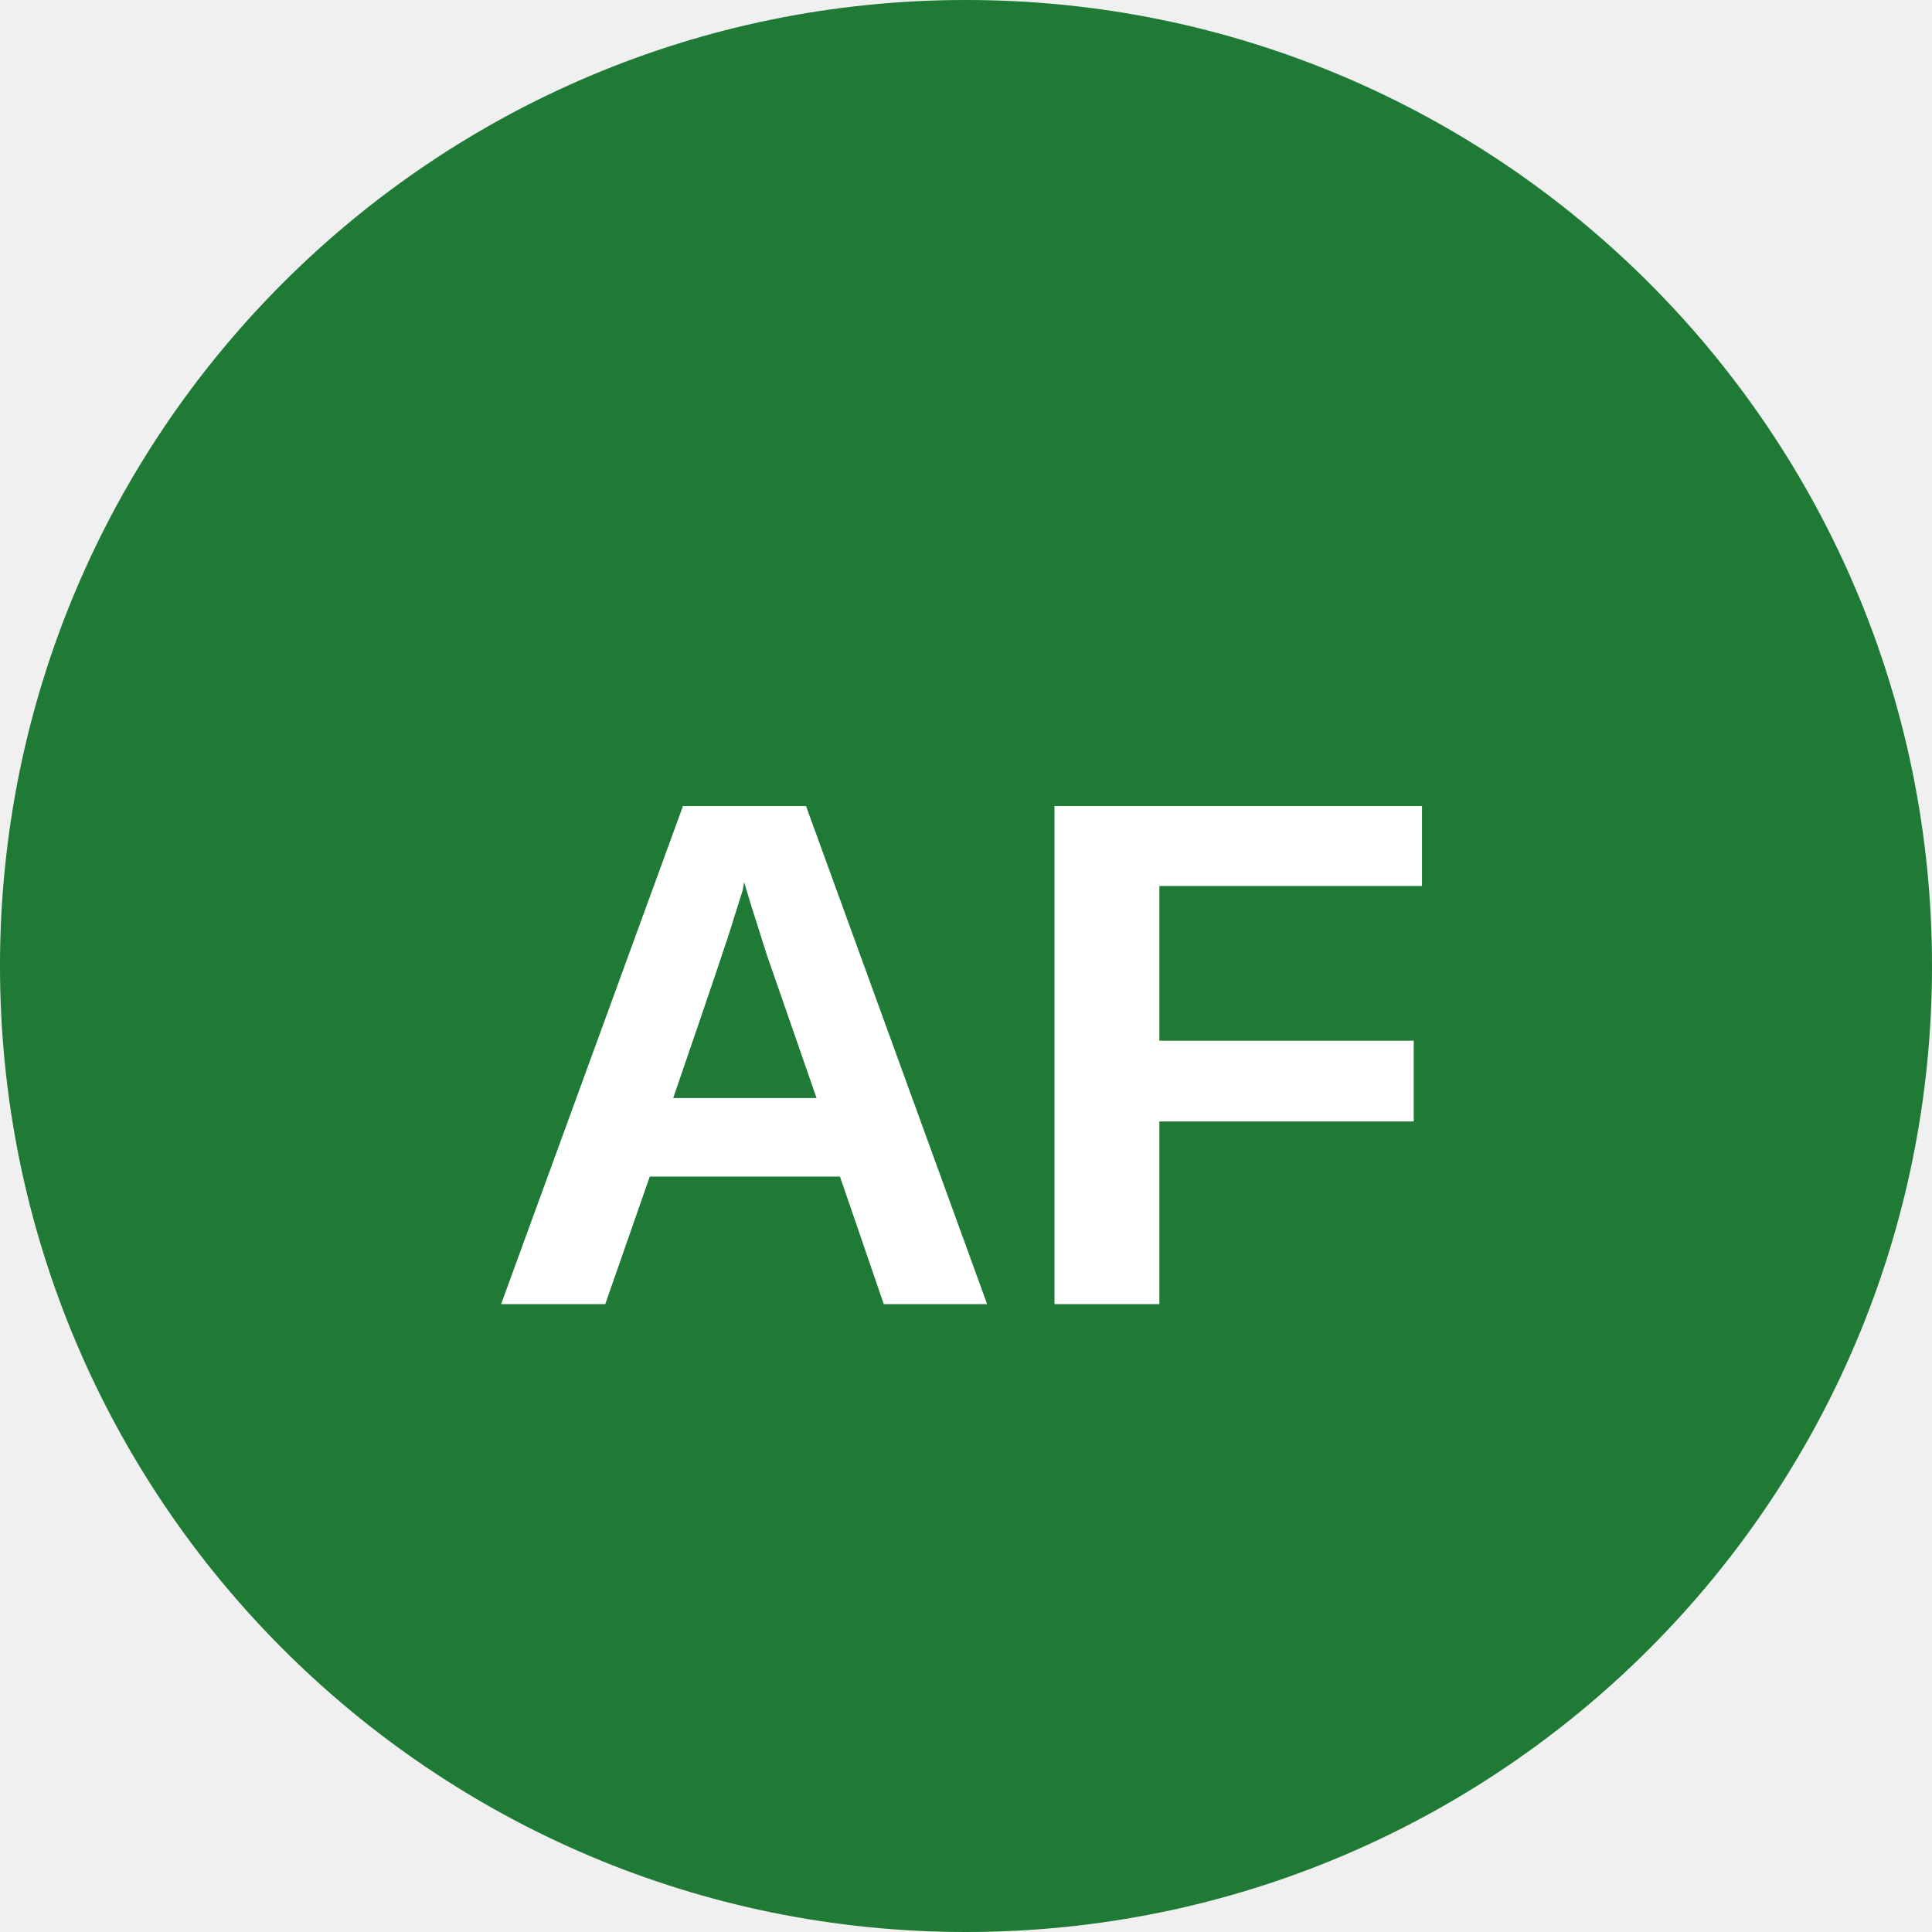
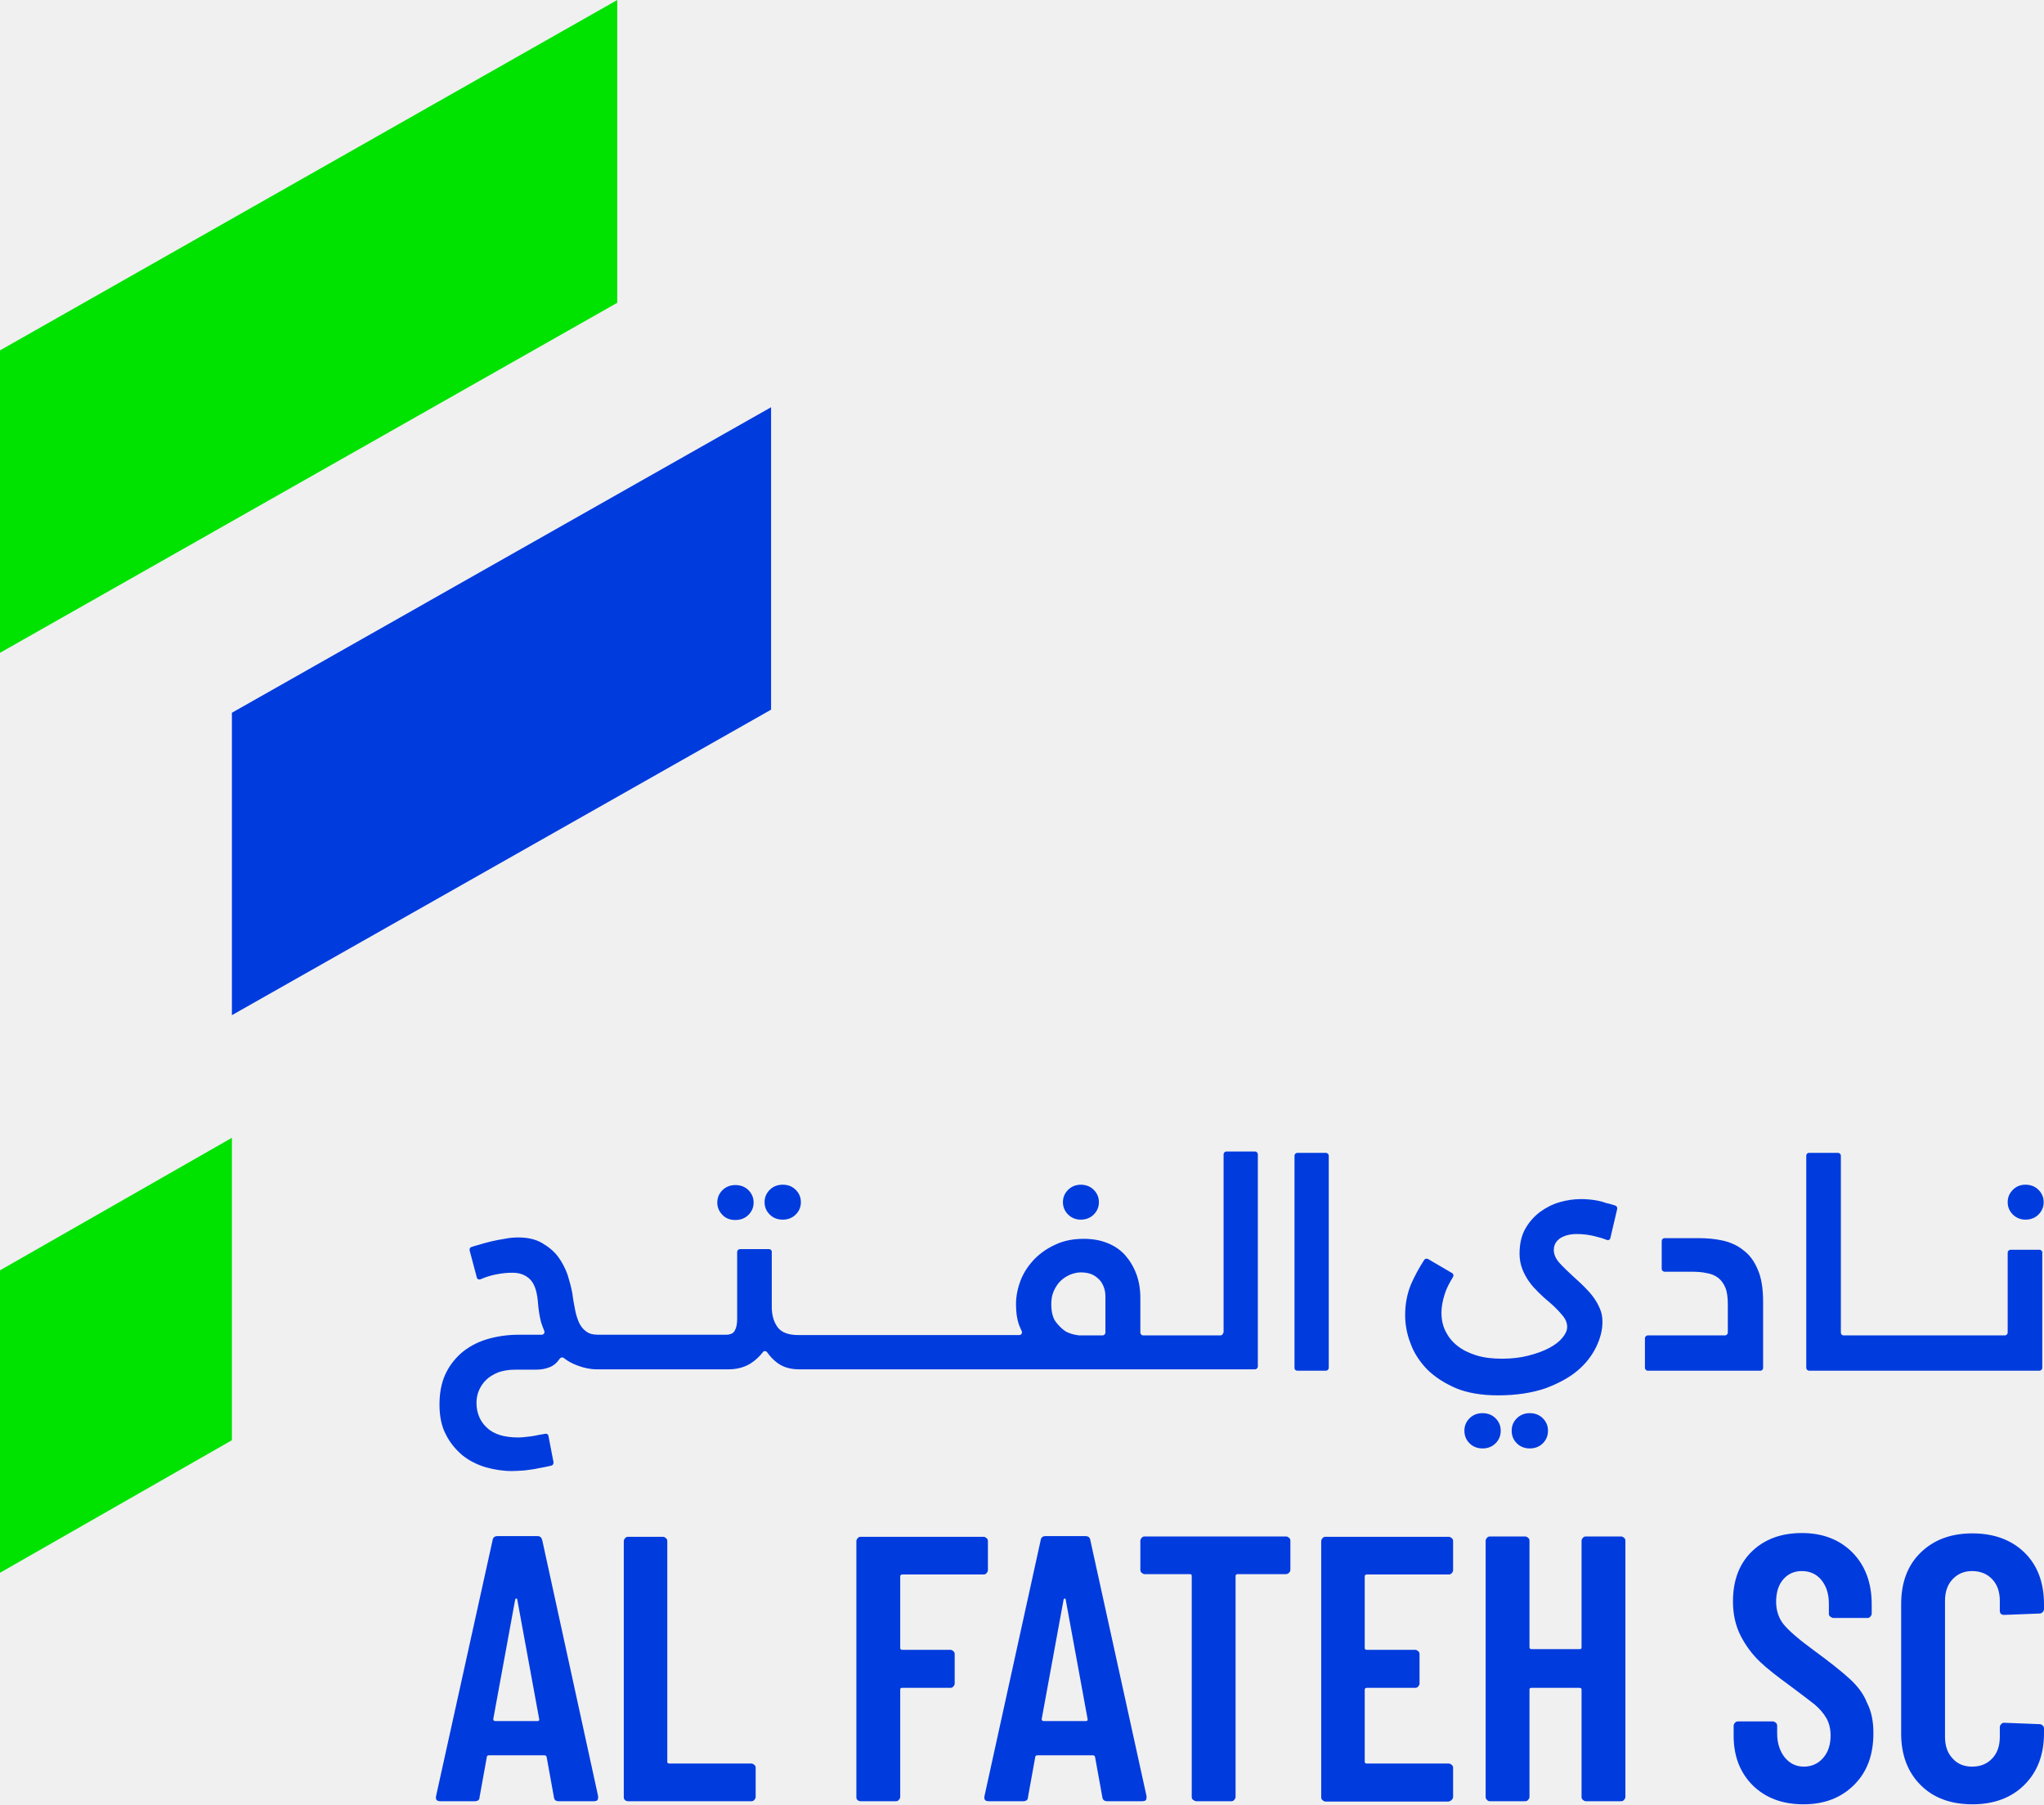
- <svg xmlns="http://www.w3.org/2000/svg" viewBox="0 0 40 40">
-   <circle cx="20" cy="20" r="20" fill="#1E7A34" />
-   <text x="20" y="27" font-family="Arial, sans-serif" font-size="15" font-weight="700" fill="#fff" text-anchor="middle">AF</text>
+ <svg xmlns="http://www.w3.org/2000/svg" version="1.1" id="Layer_1" x="0px" y="0px" viewBox="0 0 600 529.713" xml:space="preserve" width="600" height="529.713">
+   <defs id="defs23">
+ 	
+ 	
+ 	
+ 	
+ </defs>
+   <style type="text/css" id="style1">
+ 	.st0{fill:#003BDE;}
+ 	.st1{fill:#00E300;}
+ </style>
+   <g id="g1" transform="matrix(1.00553,0,0,1.00553,-102.2122,-137.3554)">
+     <g id="g21" transform="translate(-99.95,-100)">
+       <g id="g9">
+         <path class="st0" d="m 352,703.6 c 0.1,-0.2 0.2,-0.3 0.3,-0.3 0.1,0 0.3,0.1 0.3,0.3 l 6.4,34.9 c 0.1,0.4 -0.1,0.6 -0.5,0.6 h -12.3 c -0.4,0 -0.6,-0.2 -0.6,-0.6 z m -21.9,58.9 h 10.1 c 0.9,0 1.4,-0.4 1.4,-1.2 l 2.1,-11.6 c 0,-0.4 0.2,-0.6 0.7,-0.6 h 16.1 c 0.4,0 0.7,0.2 0.7,0.6 l 2.1,11.6 c 0.1,0.8 0.5,1.2 1.4,1.2 H 375 c 0.8,0 1.2,-0.3 1.2,-1 V 761 l -16.3,-74.7 c -0.2,-0.8 -0.6,-1.2 -1.4,-1.2 h -11.7 c -0.8,0 -1.3,0.4 -1.4,1.2 L 328.9,761 c -0.2,1 0.2,1.5 1.2,1.5" id="path1" />
+         <path class="st0" d="m 385,762.5 h 35.9 c 0.4,0 0.7,-0.1 0.9,-0.4 0.3,-0.3 0.4,-0.6 0.4,-0.9 v -8.4 c 0,-0.4 -0.1,-0.7 -0.4,-0.9 -0.3,-0.3 -0.6,-0.4 -0.9,-0.4 H 397 c -0.4,0 -0.6,-0.2 -0.6,-0.5 v -64.4 c 0,-0.4 -0.1,-0.7 -0.4,-0.9 -0.3,-0.3 -0.6,-0.4 -0.9,-0.4 H 385 c -0.4,0 -0.7,0.1 -0.9,0.4 -0.3,0.3 -0.4,0.6 -0.4,0.9 v 74.7 c 0,0.4 0.1,0.7 0.4,0.9 0.2,0.2 0.5,0.3 0.9,0.3" id="path2" />
+         <path class="st0" d="m 452.9,762.5 h 10.2 c 0.4,0 0.7,-0.1 0.9,-0.4 0.3,-0.3 0.4,-0.6 0.4,-0.9 v -31.3 c 0,-0.4 0.2,-0.5 0.6,-0.5 h 14 c 0.4,0 0.7,-0.1 0.9,-0.4 0.3,-0.3 0.4,-0.6 0.4,-0.9 v -8.5 c 0,-0.4 -0.1,-0.7 -0.4,-0.9 -0.3,-0.3 -0.6,-0.4 -0.9,-0.4 h -14 c -0.4,0 -0.6,-0.2 -0.6,-0.5 v -20.9 c 0,-0.4 0.2,-0.6 0.6,-0.6 h 23.7 c 0.4,0 0.7,-0.1 0.9,-0.4 0.3,-0.3 0.4,-0.6 0.4,-0.9 v -8.4 c 0,-0.4 -0.1,-0.7 -0.4,-0.9 -0.3,-0.3 -0.6,-0.4 -0.9,-0.4 h -35.8 c -0.4,0 -0.7,0.1 -0.9,0.4 -0.3,0.3 -0.4,0.6 -0.4,0.9 v 74.7 c 0,0.4 0.1,0.7 0.4,0.9 0.2,0.2 0.5,0.3 0.9,0.3" id="path3" />
+         <path class="st0" d="m 512.1,703.6 c 0.1,-0.2 0.2,-0.3 0.3,-0.3 0.1,0 0.3,0.1 0.3,0.3 l 6.4,34.9 c 0.1,0.4 -0.1,0.6 -0.5,0.6 h -12.3 c -0.4,0 -0.6,-0.2 -0.6,-0.6 z m -21.9,58.9 h 10.1 c 0.9,0 1.4,-0.4 1.4,-1.2 l 2.1,-11.6 c 0,-0.4 0.2,-0.6 0.7,-0.6 h 16.1 c 0.4,0 0.7,0.2 0.7,0.6 l 2.1,11.6 c 0.1,0.8 0.6,1.2 1.4,1.2 h 10.3 c 0.8,0 1.2,-0.3 1.2,-1 V 761 l -16.4,-74.7 c -0.1,-0.8 -0.6,-1.2 -1.4,-1.2 h -11.7 c -0.8,0 -1.3,0.4 -1.4,1.2 L 489,761 c -0.2,1 0.2,1.5 1.2,1.5" id="path4" />
+         <path class="st0" d="m 577.9,695.8 c 0.3,-0.3 0.4,-0.6 0.4,-0.9 v -8.4 c 0,-0.4 -0.1,-0.7 -0.4,-0.9 -0.3,-0.3 -0.6,-0.4 -0.9,-0.4 h -41.2 c -0.4,0 -0.7,0.1 -0.9,0.4 -0.3,0.3 -0.4,0.6 -0.4,0.9 v 8.4 c 0,0.4 0.1,0.7 0.4,0.9 0.3,0.3 0.6,0.4 0.9,0.4 H 549 c 0.4,0 0.5,0.2 0.5,0.6 v 64.4 c 0,0.4 0.1,0.7 0.4,0.9 0.3,0.2 0.6,0.4 0.9,0.4 H 561 c 0.4,0 0.7,-0.1 0.9,-0.4 0.3,-0.3 0.4,-0.6 0.4,-0.9 v -64.4 c 0,-0.4 0.2,-0.6 0.6,-0.6 h 14 c 0.4,0 0.7,-0.1 1,-0.4" id="path5" />
+         <path class="st0" d="m 625.4,762.1 c 0.3,-0.3 0.4,-0.6 0.4,-0.9 v -8.4 c 0,-0.4 -0.1,-0.7 -0.4,-0.9 -0.3,-0.3 -0.6,-0.4 -0.9,-0.4 h -23.9 c -0.4,0 -0.6,-0.2 -0.6,-0.5 v -21 c 0,-0.4 0.2,-0.6 0.6,-0.6 h 14.1 c 0.4,0 0.7,-0.1 0.9,-0.4 0.3,-0.3 0.4,-0.6 0.4,-0.9 v -8.5 c 0,-0.4 -0.1,-0.7 -0.4,-0.9 -0.3,-0.3 -0.6,-0.4 -0.9,-0.4 h -14.1 c -0.4,0 -0.6,-0.2 -0.6,-0.5 v -20.9 c 0,-0.4 0.2,-0.6 0.6,-0.6 h 23.9 c 0.4,0 0.7,-0.1 0.9,-0.4 0.3,-0.3 0.4,-0.6 0.4,-0.9 v -8.4 c 0,-0.4 -0.1,-0.7 -0.4,-0.9 -0.3,-0.3 -0.6,-0.4 -0.9,-0.4 h -35.9 c -0.4,0 -0.7,0.1 -0.9,0.4 -0.3,0.3 -0.4,0.6 -0.4,0.9 v 74.7 c 0,0.4 0.1,0.7 0.4,0.9 0.3,0.3 0.6,0.4 0.9,0.4 h 35.9 c 0.3,-0.1 0.6,-0.2 0.9,-0.5" id="path6" />
+         <path class="st0" d="m 636.6,762.5 h 10.2 c 0.4,0 0.7,-0.1 0.9,-0.4 0.3,-0.3 0.4,-0.6 0.4,-0.9 v -31.3 c 0,-0.4 0.2,-0.5 0.6,-0.5 h 14 c 0.4,0 0.6,0.2 0.6,0.5 v 31.3 c 0,0.4 0.1,0.7 0.4,0.9 0.3,0.3 0.6,0.4 0.9,0.4 h 10.2 c 0.4,0 0.7,-0.1 0.9,-0.4 0.3,-0.3 0.4,-0.6 0.4,-0.9 v -74.7 c 0,-0.4 -0.1,-0.7 -0.4,-0.9 -0.3,-0.3 -0.6,-0.4 -0.9,-0.4 h -10.2 c -0.4,0 -0.7,0.1 -0.9,0.4 -0.3,0.3 -0.4,0.6 -0.4,0.9 v 31.1 c 0,0.4 -0.2,0.5 -0.6,0.5 h -14 c -0.4,0 -0.6,-0.2 -0.6,-0.5 v -31.1 c 0,-0.4 -0.1,-0.7 -0.4,-0.9 -0.3,-0.3 -0.6,-0.4 -0.9,-0.4 h -10.2 c -0.4,0 -0.7,0.1 -0.9,0.4 -0.3,0.3 -0.4,0.6 -0.4,0.9 v 74.7 c 0,0.4 0.1,0.7 0.4,0.9 0.2,0.3 0.5,0.4 0.9,0.4" id="path7" />
+         <path class="st0" d="m 741.5,726.7 c -2.3,-2.1 -5.7,-4.8 -10.2,-8.1 -4.4,-3.2 -7.4,-5.8 -8.9,-7.6 -1.5,-1.8 -2.3,-4.1 -2.3,-6.7 0,-2.8 0.7,-5 2.1,-6.6 1.4,-1.6 3.2,-2.4 5.4,-2.4 2.4,0 4.3,0.9 5.7,2.6 1.4,1.7 2.2,4 2.2,6.9 v 2.9 c 0,0.4 0.1,0.7 0.4,0.9 0.3,0.2 0.6,0.4 0.9,0.4 h 9.9 c 0.4,0 0.7,-0.1 0.9,-0.4 0.3,-0.3 0.4,-0.6 0.4,-0.9 V 705 c 0,-6.3 -1.9,-11.3 -5.6,-15.1 -3.8,-3.8 -8.7,-5.7 -14.8,-5.7 -6,0 -10.9,1.8 -14.6,5.4 -3.7,3.6 -5.5,8.5 -5.5,14.6 0,3.8 0.8,7.2 2.3,10.1 1.5,2.9 3.4,5.4 5.6,7.5 2.2,2.1 5.2,4.4 8.9,7.1 3.2,2.4 5.6,4.2 7.1,5.4 1.5,1.3 2.6,2.6 3.4,4 0.8,1.4 1.2,3.1 1.2,5 0,2.7 -0.7,4.9 -2.2,6.6 -1.5,1.7 -3.4,2.5 -5.6,2.5 -2.3,0 -4.1,-0.9 -5.6,-2.7 -1.4,-1.8 -2.2,-4.1 -2.2,-7 v -2.2 c 0,-0.4 -0.1,-0.7 -0.4,-0.9 -0.3,-0.3 -0.6,-0.4 -0.9,-0.4 H 709 c -0.4,0 -0.7,0.1 -0.9,0.4 -0.3,0.3 -0.4,0.6 -0.4,0.9 v 2.9 c 0,6 1.9,10.8 5.6,14.5 3.8,3.7 8.7,5.5 14.8,5.5 6.1,0 11,-1.9 14.8,-5.7 3.8,-3.8 5.6,-8.8 5.6,-15.1 0,-3.5 -0.6,-6.4 -1.9,-8.9 -1,-2.6 -2.8,-4.9 -5.1,-7" id="path8" />
+         <path class="st0" d="m 777.4,763.4 c 6.3,0 11.4,-1.9 15.2,-5.7 3.8,-3.8 5.7,-8.8 5.7,-15.1 v -1.3 c 0,-0.4 -0.1,-0.7 -0.4,-0.9 -0.3,-0.3 -0.6,-0.4 -0.9,-0.4 l -10.3,-0.4 c -0.4,0 -0.7,0.1 -0.9,0.4 -0.3,0.3 -0.4,0.6 -0.4,0.9 v 2.8 c 0,2.6 -0.7,4.7 -2.2,6.3 -1.5,1.6 -3.4,2.4 -5.9,2.4 -2.4,0 -4.3,-0.8 -5.7,-2.4 -1.5,-1.6 -2.2,-3.7 -2.2,-6.3 V 704 c 0,-2.6 0.7,-4.7 2.2,-6.3 1.5,-1.6 3.4,-2.4 5.7,-2.4 2.4,0 4.4,0.8 5.9,2.4 1.5,1.6 2.2,3.7 2.2,6.3 v 2.8 c 0,0.9 0.4,1.3 1.3,1.3 l 10.3,-0.4 c 0.4,0 0.7,-0.2 0.9,-0.4 0.3,-0.3 0.4,-0.6 0.4,-1 V 705 c 0,-6.3 -1.9,-11.4 -5.7,-15.1 -3.8,-3.7 -8.9,-5.6 -15.2,-5.6 -6.3,0 -11.3,1.9 -15.1,5.6 -3.8,3.7 -5.7,8.7 -5.7,15.1 v 37.7 c 0,6.3 1.9,11.3 5.7,15.1 3.8,3.8 8.9,5.6 15.1,5.6" id="path9" />
+       </g>
+       <g id="g20">
+         <path class="st0" d="m 416.3,592.8 c 1.5,0 2.8,-0.5 3.8,-1.5 1,-1 1.5,-2.2 1.5,-3.6 0,-1.4 -0.5,-2.6 -1.5,-3.6 -1,-1 -2.3,-1.5 -3.8,-1.5 -1.5,0 -2.8,0.5 -3.8,1.5 -1,1 -1.5,2.2 -1.5,3.6 0,1.4 0.5,2.6 1.5,3.6 0.9,1 2.2,1.5 3.8,1.5" id="path10" />
+         <path class="st0" d="m 430.1,582.5 c -1.5,0 -2.8,0.5 -3.8,1.5 -1,1 -1.5,2.2 -1.5,3.6 0,1.4 0.5,2.6 1.5,3.6 1,1 2.3,1.5 3.8,1.5 1.5,0 2.8,-0.5 3.8,-1.5 1,-1 1.5,-2.2 1.5,-3.6 0,-1.4 -0.5,-2.6 -1.5,-3.6 -1,-1 -2.2,-1.5 -3.8,-1.5" id="path11" />
+         <path class="st0" d="m 513.4,584 c -1,1 -1.5,2.2 -1.5,3.6 0,1.4 0.5,2.6 1.5,3.6 1,1 2.3,1.5 3.7,1.5 1.5,0 2.8,-0.5 3.8,-1.5 1,-1 1.5,-2.2 1.5,-3.6 0,-1.4 -0.5,-2.6 -1.5,-3.6 -1,-1 -2.3,-1.5 -3.8,-1.5 -1.4,0 -2.7,0.5 -3.7,1.5" id="path12" />
+         <path class="st0" d="m 524.3,625.7 c 0,0.4 -0.4,0.8 -0.8,0.8 h -6.9 c -1.6,-0.2 -3,-0.6 -4.1,-1.3 -1,-0.7 -1.9,-1.6 -2.8,-2.8 -0.8,-1.2 -1.2,-2.9 -1.2,-5 0,-1.4 0.2,-2.7 0.7,-3.8 0.5,-1.1 1.1,-2.1 1.9,-2.9 0.8,-0.8 1.7,-1.4 2.8,-1.9 1,-0.4 2.1,-0.7 3.2,-0.7 1.3,0 2.4,0.2 3.3,0.6 0.9,0.4 1.6,1 2.2,1.6 0.6,0.7 1,1.4 1.3,2.3 0.3,0.8 0.4,1.7 0.4,2.5 z m 34.4,0 c 0,0.4 -0.4,0.8 -0.8,0.8 h -14.8 -0.6 -7.2 c -0.4,0 -0.8,-0.4 -0.8,-0.8 v -10.1 c 0,-2.6 -0.4,-5 -1.2,-7.1 -0.8,-2.1 -1.9,-3.9 -3.3,-5.5 -1.4,-1.5 -3.1,-2.7 -5.2,-3.5 -2,-0.8 -4.3,-1.2 -6.8,-1.2 -3,0 -5.7,0.5 -8.1,1.6 -2.5,1.1 -4.5,2.5 -6.3,4.3 -1.7,1.8 -3.1,3.8 -4,6.1 -0.9,2.3 -1.4,4.7 -1.4,7.1 0,2.4 0.3,4.3 0.8,5.8 0.3,0.8 0.6,1.5 0.9,2.1 0.2,0.5 -0.2,1.1 -0.7,1.1 h -61.4 -0.5 -2.6 c -3,0 -5,-0.8 -6.1,-2.3 -1.1,-1.5 -1.7,-3.5 -1.7,-5.9 v -16.1 c 0,-0.5 -0.4,-0.8 -0.8,-0.8 h -8.5 c -0.4,0 -0.8,0.4 -0.8,0.8 v 19.6 c 0,1.4 -0.2,2.5 -0.7,3.4 -0.4,0.8 -1.3,1.2 -2.6,1.2 h -8.1 -0.4 -13.9 -0.4 0.8 -0.4 -14 -0.4 -0.6 c -1.4,0 -2.5,-0.3 -3.3,-0.9 -0.9,-0.6 -1.6,-1.5 -2.1,-2.5 -0.5,-1.1 -0.9,-2.3 -1.2,-3.8 -0.3,-1.5 -0.6,-3.1 -0.8,-4.8 -0.3,-1.7 -0.8,-3.5 -1.4,-5.5 -0.7,-1.9 -1.6,-3.7 -2.8,-5.3 -1.2,-1.6 -2.8,-2.9 -4.7,-4 -1.9,-1.1 -4.2,-1.6 -6.9,-1.6 -1.2,0 -2.6,0.1 -4,0.4 -1.4,0.2 -2.8,0.5 -4.1,0.8 -1.3,0.3 -2.6,0.7 -3.6,1 -0.8,0.2 -1.4,0.4 -2,0.6 -0.4,0.1 -0.6,0.6 -0.5,1 l 2.1,7.9 c 0.1,0.5 0.7,0.7 1.1,0.5 1.4,-0.6 2.9,-1.1 4.5,-1.4 1.9,-0.4 3.5,-0.5 4.8,-0.5 2.1,0 3.7,0.6 5,1.8 1.3,1.2 2.1,3.3 2.4,6.4 0.2,2.8 0.6,5 1,6.4 0.3,0.9 0.6,1.7 0.9,2.4 0.2,0.5 -0.2,1.1 -0.7,1.1 h -6.7 c -3.5,0 -6.7,0.5 -9.6,1.4 -2.9,0.9 -5.3,2.3 -7.3,4 -2,1.8 -3.6,3.9 -4.7,6.4 -1.1,2.5 -1.6,5.4 -1.6,8.6 0,3.4 0.6,6.4 1.9,8.8 1.2,2.4 2.9,4.4 4.8,6 2,1.6 4.2,2.7 6.8,3.5 2.5,0.7 5.1,1.1 7.6,1.1 1.2,0 2.5,-0.1 3.9,-0.2 1.3,-0.2 2.6,-0.3 3.8,-0.6 1,-0.2 2.8,-0.5 3.9,-0.8 0.4,-0.1 0.6,-0.5 0.6,-0.9 -0.3,-1.7 -1.2,-6.1 -1.5,-7.8 -0.1,-0.4 -0.4,-0.6 -0.8,-0.6 -0.9,0.2 -2,0.3 -2.7,0.5 -0.9,0.2 -1.8,0.3 -2.7,0.4 -0.9,0.1 -1.8,0.2 -2.5,0.2 -4.1,0 -7.2,-0.9 -9.2,-2.8 -2,-1.8 -3.1,-4.3 -3.1,-7.3 0,-1.2 0.2,-2.4 0.7,-3.6 0.5,-1.2 1.2,-2.2 2.1,-3.1 0.9,-0.9 2.1,-1.6 3.5,-2.2 1.4,-0.5 3.1,-0.8 5,-0.8 h 6 c 1.4,0 2.8,-0.2 4,-0.7 1.1,-0.4 2.1,-1.2 3,-2.5 0.3,-0.4 0.8,-0.5 1.2,-0.2 1.1,0.9 2.4,1.6 4,2.2 1.9,0.7 3.7,1.1 5.6,1.1 h 1.4 0.4 14 0.4 -0.9 0.4 13.9 0.5 8.4 c 2.5,0 4.6,-0.6 6.4,-1.7 1.4,-0.9 2.6,-2 3.6,-3.3 0.3,-0.5 1,-0.4 1.3,0.1 0.8,1.1 1.7,2.1 2.9,3 1.6,1.2 3.7,1.9 6.3,1.9 h 2.8 0.5 104.6 0.6 24.7 c 0.4,0 0.8,-0.4 0.8,-0.8 v -62 c 0,-0.4 -0.4,-0.8 -0.8,-0.8 h -8.4 c -0.4,0 -0.8,0.4 -0.8,0.8 v 52.1 z" id="path13" />
+         <path class="st0" d="m 580.3,636.8 h 8.4 c 0.4,0 0.8,-0.4 0.8,-0.8 v -62 c 0,-0.4 -0.4,-0.8 -0.8,-0.8 h -8.4 c -0.4,0 -0.8,0.4 -0.8,0.8 v 62 c 0,0.5 0.4,0.8 0.8,0.8" id="path14" />
+         <path class="st0" d="m 634.4,649.2 c -1.5,0 -2.8,0.5 -3.8,1.5 -1,1 -1.5,2.2 -1.5,3.6 0,1.5 0.5,2.7 1.5,3.7 1,1 2.3,1.5 3.8,1.5 1.5,0 2.8,-0.5 3.8,-1.5 1,-1 1.5,-2.2 1.5,-3.7 0,-1.4 -0.5,-2.6 -1.5,-3.6 -1,-1 -2.3,-1.5 -3.8,-1.5" id="path15" />
+         <path class="st0" d="m 648.2,649.2 c -1.5,0 -2.8,0.5 -3.8,1.5 -1,1 -1.5,2.2 -1.5,3.6 0,1.5 0.5,2.7 1.5,3.7 1,1 2.3,1.5 3.8,1.5 1.5,0 2.8,-0.5 3.8,-1.5 1,-1 1.5,-2.2 1.5,-3.7 0,-1.4 -0.5,-2.6 -1.5,-3.6 -1,-1 -2.3,-1.5 -3.8,-1.5" id="path16" />
+         <path class="st0" d="m 667.1,587 c -1.3,-0.2 -2.6,-0.3 -4,-0.3 -2,0 -4.1,0.3 -6.2,0.9 -2.1,0.6 -4,1.6 -5.8,2.9 -1.7,1.3 -3.2,3 -4.3,5 -1.1,2 -1.6,4.4 -1.6,7.2 0,1.6 0.3,3.1 0.8,4.4 0.5,1.3 1.2,2.6 2,3.7 0.8,1.2 1.8,2.2 2.8,3.2 1,1 2.1,2 3.1,2.8 1.4,1.2 2.6,2.4 3.6,3.6 1.1,1.2 1.6,2.4 1.6,3.6 0,1.1 -0.5,2.1 -1.4,3.2 -0.9,1.1 -2.2,2.1 -3.9,3 -1.7,0.9 -3.7,1.6 -6,2.2 -2.3,0.6 -4.9,0.9 -7.7,0.9 -2.9,0 -5.4,-0.3 -7.6,-1 -2.2,-0.7 -4,-1.6 -5.5,-2.8 -1.5,-1.2 -2.6,-2.6 -3.4,-4.2 -0.8,-1.6 -1.2,-3.4 -1.2,-5.4 0,-1.6 0.3,-3.4 0.9,-5.3 0.5,-1.7 1.4,-3.4 2.5,-5.2 0.2,-0.4 0.1,-0.9 -0.3,-1.1 l -7,-4.1 c -0.4,-0.2 -0.9,-0.1 -1.1,0.2 -1.5,2.3 -2.8,4.7 -3.9,7.2 -1.1,2.7 -1.7,5.7 -1.7,8.9 0,2.8 0.5,5.6 1.6,8.4 1,2.8 2.7,5.3 4.8,7.5 2.2,2.2 5,4 8.4,5.5 3.4,1.4 7.5,2.1 12.3,2.1 5.3,0 9.8,-0.7 13.7,-2 3.8,-1.4 7,-3.1 9.5,-5.2 2.5,-2.1 4.3,-4.5 5.5,-7 1.2,-2.5 1.8,-4.9 1.8,-7.2 0,-1.4 -0.2,-2.6 -0.7,-3.8 -0.5,-1.2 -1.1,-2.3 -1.9,-3.4 -0.8,-1.1 -1.7,-2.1 -2.7,-3.1 -1,-1 -2,-1.9 -3,-2.8 -1.5,-1.4 -2.9,-2.7 -4.1,-4 -1.2,-1.3 -1.8,-2.6 -1.8,-3.9 0,-1.5 0.6,-2.6 1.9,-3.5 1.3,-0.8 2.9,-1.2 4.8,-1.2 1.7,0 3.4,0.2 5.1,0.6 1.3,0.3 2.6,0.7 3.6,1.1 0.5,0.2 1,0 1.1,-0.5 l 2,-8.5 c 0.1,-0.4 -0.1,-0.8 -0.5,-1 -1,-0.3 -1.9,-0.6 -2.9,-0.8 -0.7,-0.3 -1.9,-0.6 -3.2,-0.8" id="path17" />
+         <path class="st0" d="m 710.5,601.6 c -1.7,-1.4 -3.8,-2.3 -6,-2.8 -2.3,-0.5 -4.6,-0.7 -7.1,-0.7 h -9.9 c -0.4,0 -0.8,0.4 -0.8,0.8 v 8.2 c 0,0.4 0.4,0.8 0.8,0.8 h 7.8 c 1.7,0 3.2,0.1 4.5,0.4 1.3,0.2 2.5,0.7 3.4,1.4 0.9,0.7 1.6,1.7 2.1,2.9 0.5,1.2 0.7,2.9 0.7,4.9 v 8.2 c 0,0.4 -0.4,0.8 -0.8,0.8 h -22.6 c -0.4,0 -0.8,0.4 -0.8,0.8 v 8.7 c 0,0.4 0.4,0.8 0.8,0.8 h 32.9 c 0.5,0 0.8,-0.4 0.8,-0.8 v -19.3 c 0,-3.9 -0.5,-7.1 -1.6,-9.5 -1,-2.4 -2.4,-4.3 -4.2,-5.6" id="path18" />
+         <path class="st0" d="m 792.9,582.5 c -1.5,0 -2.7,0.5 -3.7,1.5 -1,1 -1.5,2.2 -1.5,3.6 0,1.4 0.5,2.6 1.5,3.6 1,1 2.3,1.5 3.7,1.5 1.5,0 2.8,-0.5 3.8,-1.5 1,-1 1.5,-2.2 1.5,-3.6 0,-1.4 -0.5,-2.6 -1.5,-3.6 -1,-1 -2.3,-1.5 -3.8,-1.5" id="path19" />
+         <path class="st0" d="m 787.7,625.7 c 0,0.4 -0.4,0.8 -0.8,0.8 h -41.9 -0.5 -4.7 c -0.5,0 -0.8,-0.4 -0.8,-0.8 V 574 c 0,-0.4 -0.4,-0.8 -0.8,-0.8 h -8.5 c -0.5,0 -0.8,0.4 -0.8,0.8 v 62 c 0,0.4 0.4,0.8 0.8,0.8 h 14.8 0.5 52 c 0.4,0 0.8,-0.4 0.8,-0.8 v -33.7 c 0,-0.5 -0.4,-0.8 -0.8,-0.8 h -8.5 c -0.4,0 -0.8,0.4 -0.8,0.8 z" id="path20" />
+       </g>
+     </g>
+     <polygon class="st0" points="426.7,355.5 269.3,444.7 269.3,533 426.7,443.8 " id="polygon21" transform="translate(-99.95,-100)" />
+     <polygon class="st1" points="381.8,236.6 201.6,338.9 201.6,427.2 381.8,325 " id="polygon22" transform="translate(-99.95,-100)" />
+     <polygon class="st1" points="269.3,568.8 201.6,607.5 201.6,695.8 269.3,657.1 " id="polygon23" transform="translate(-99.95,-100)" />
+   </g>
</svg>
